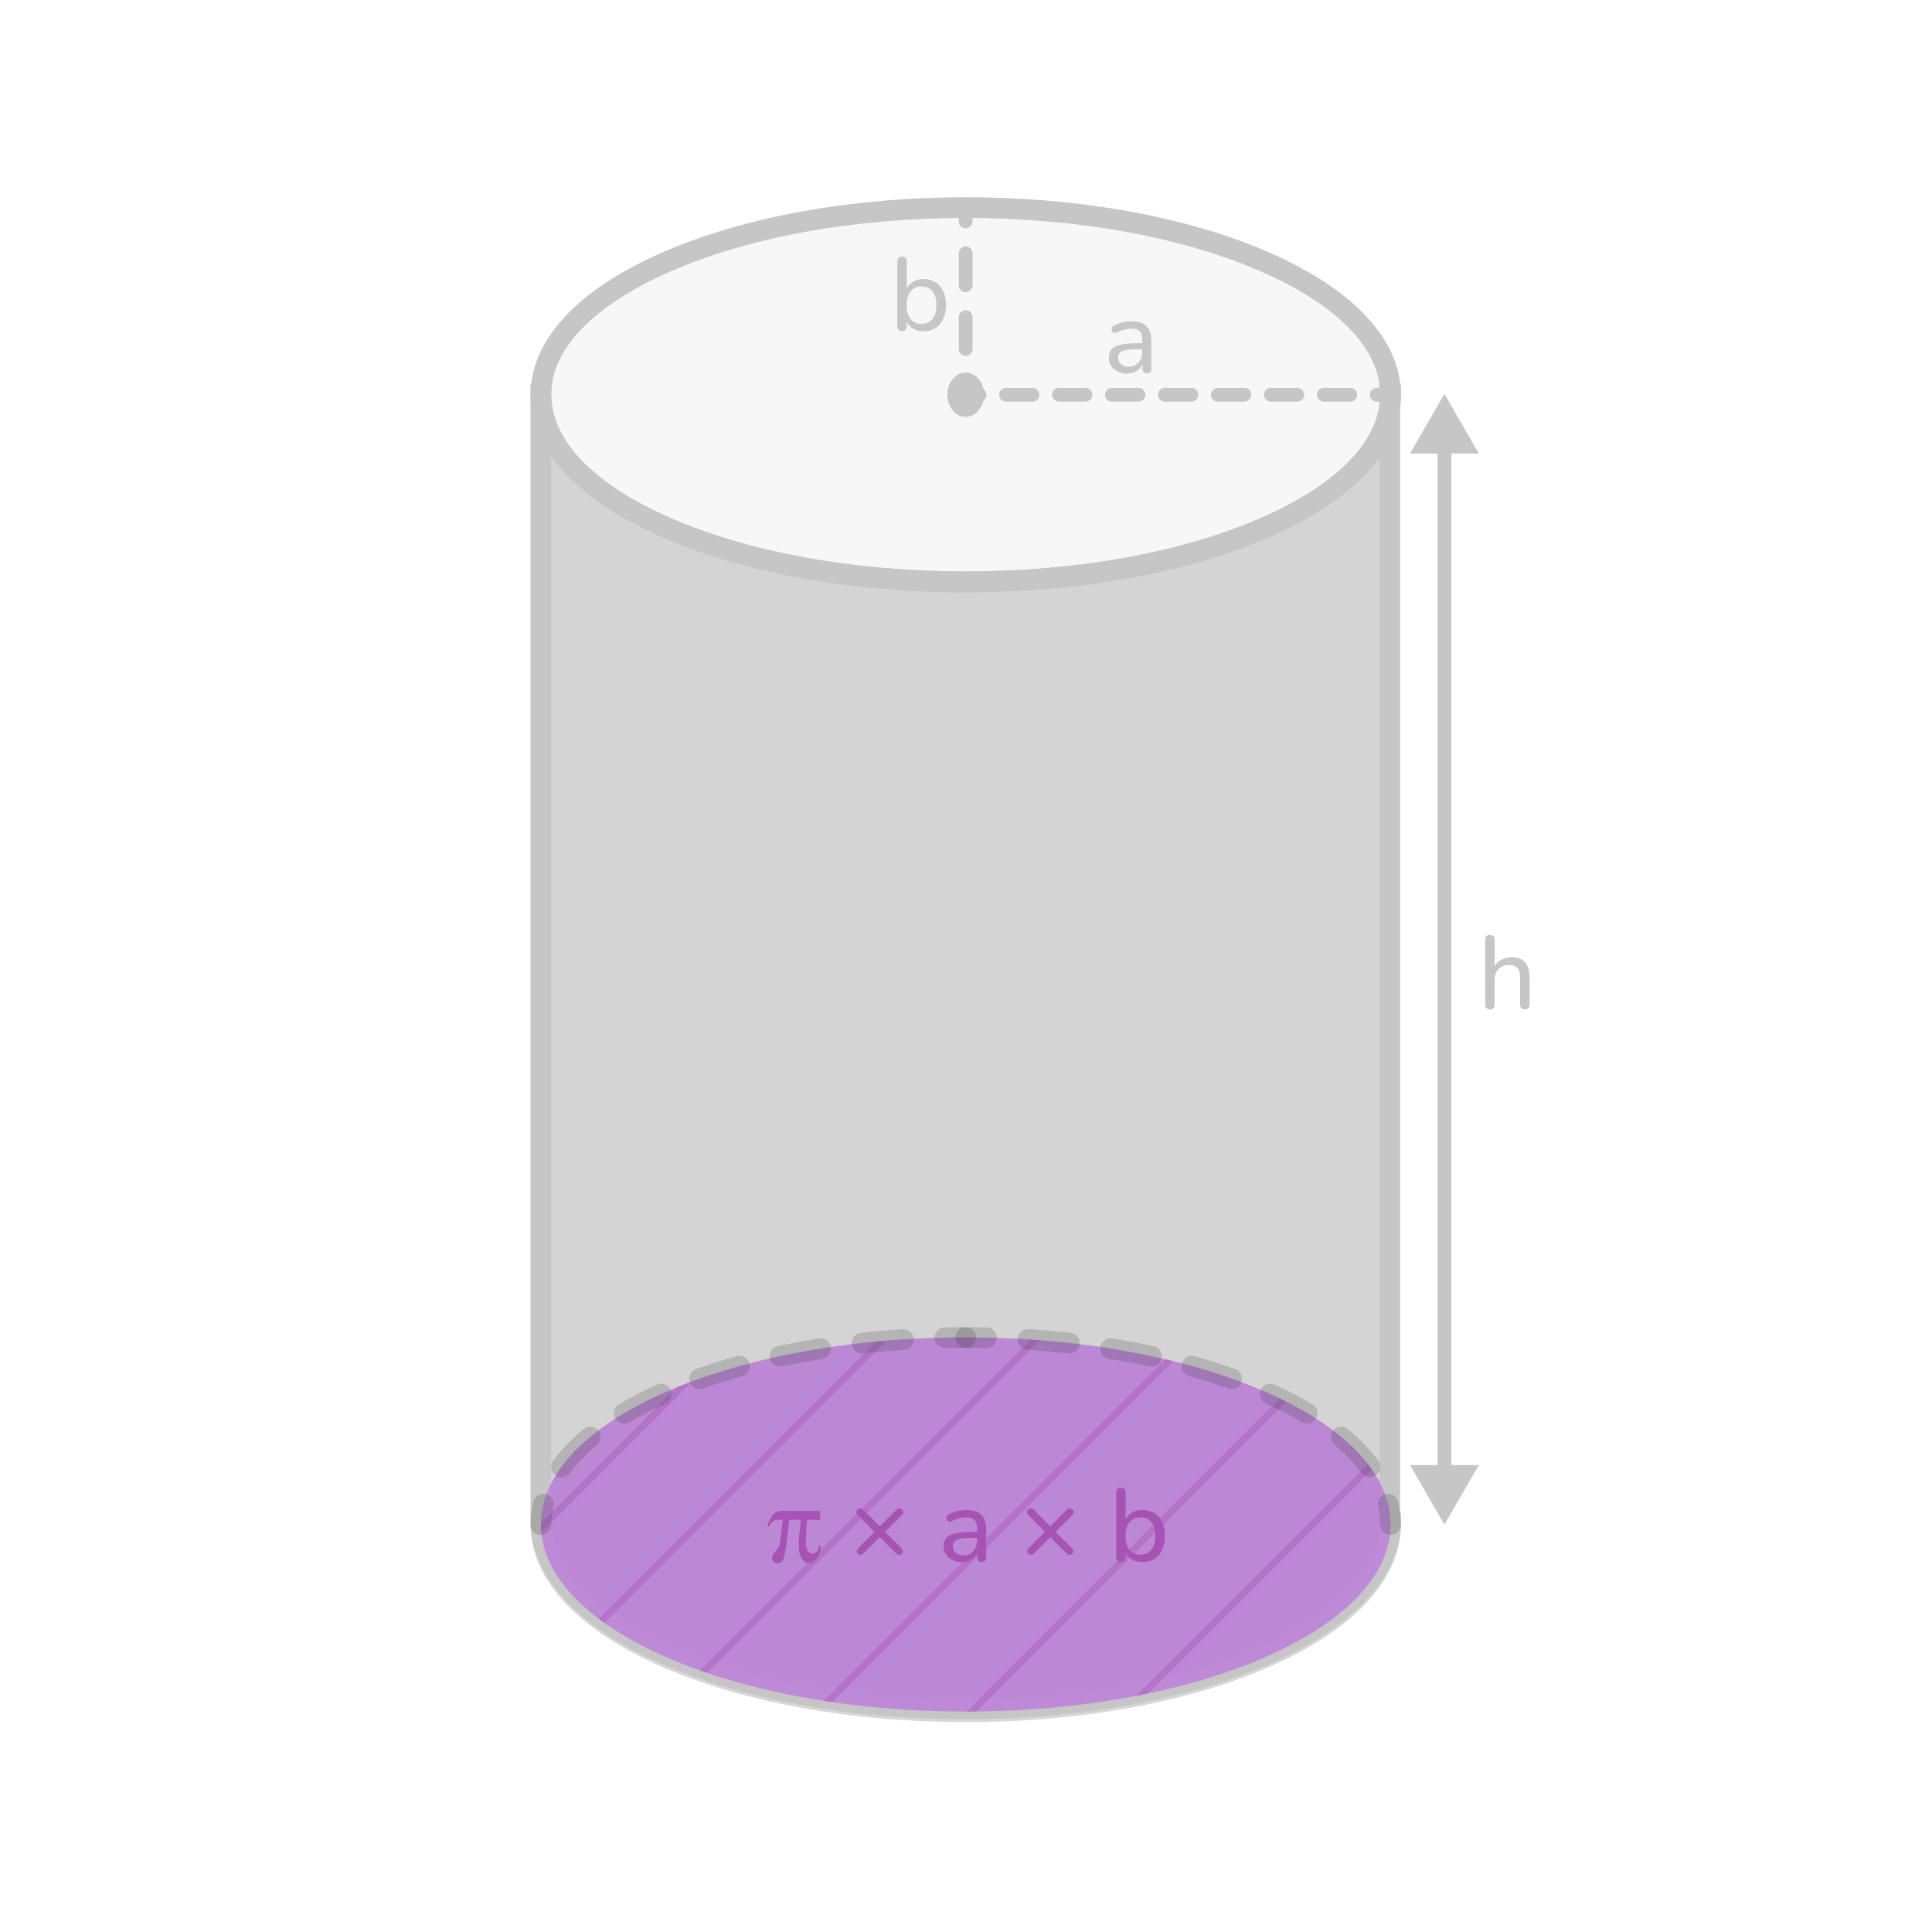
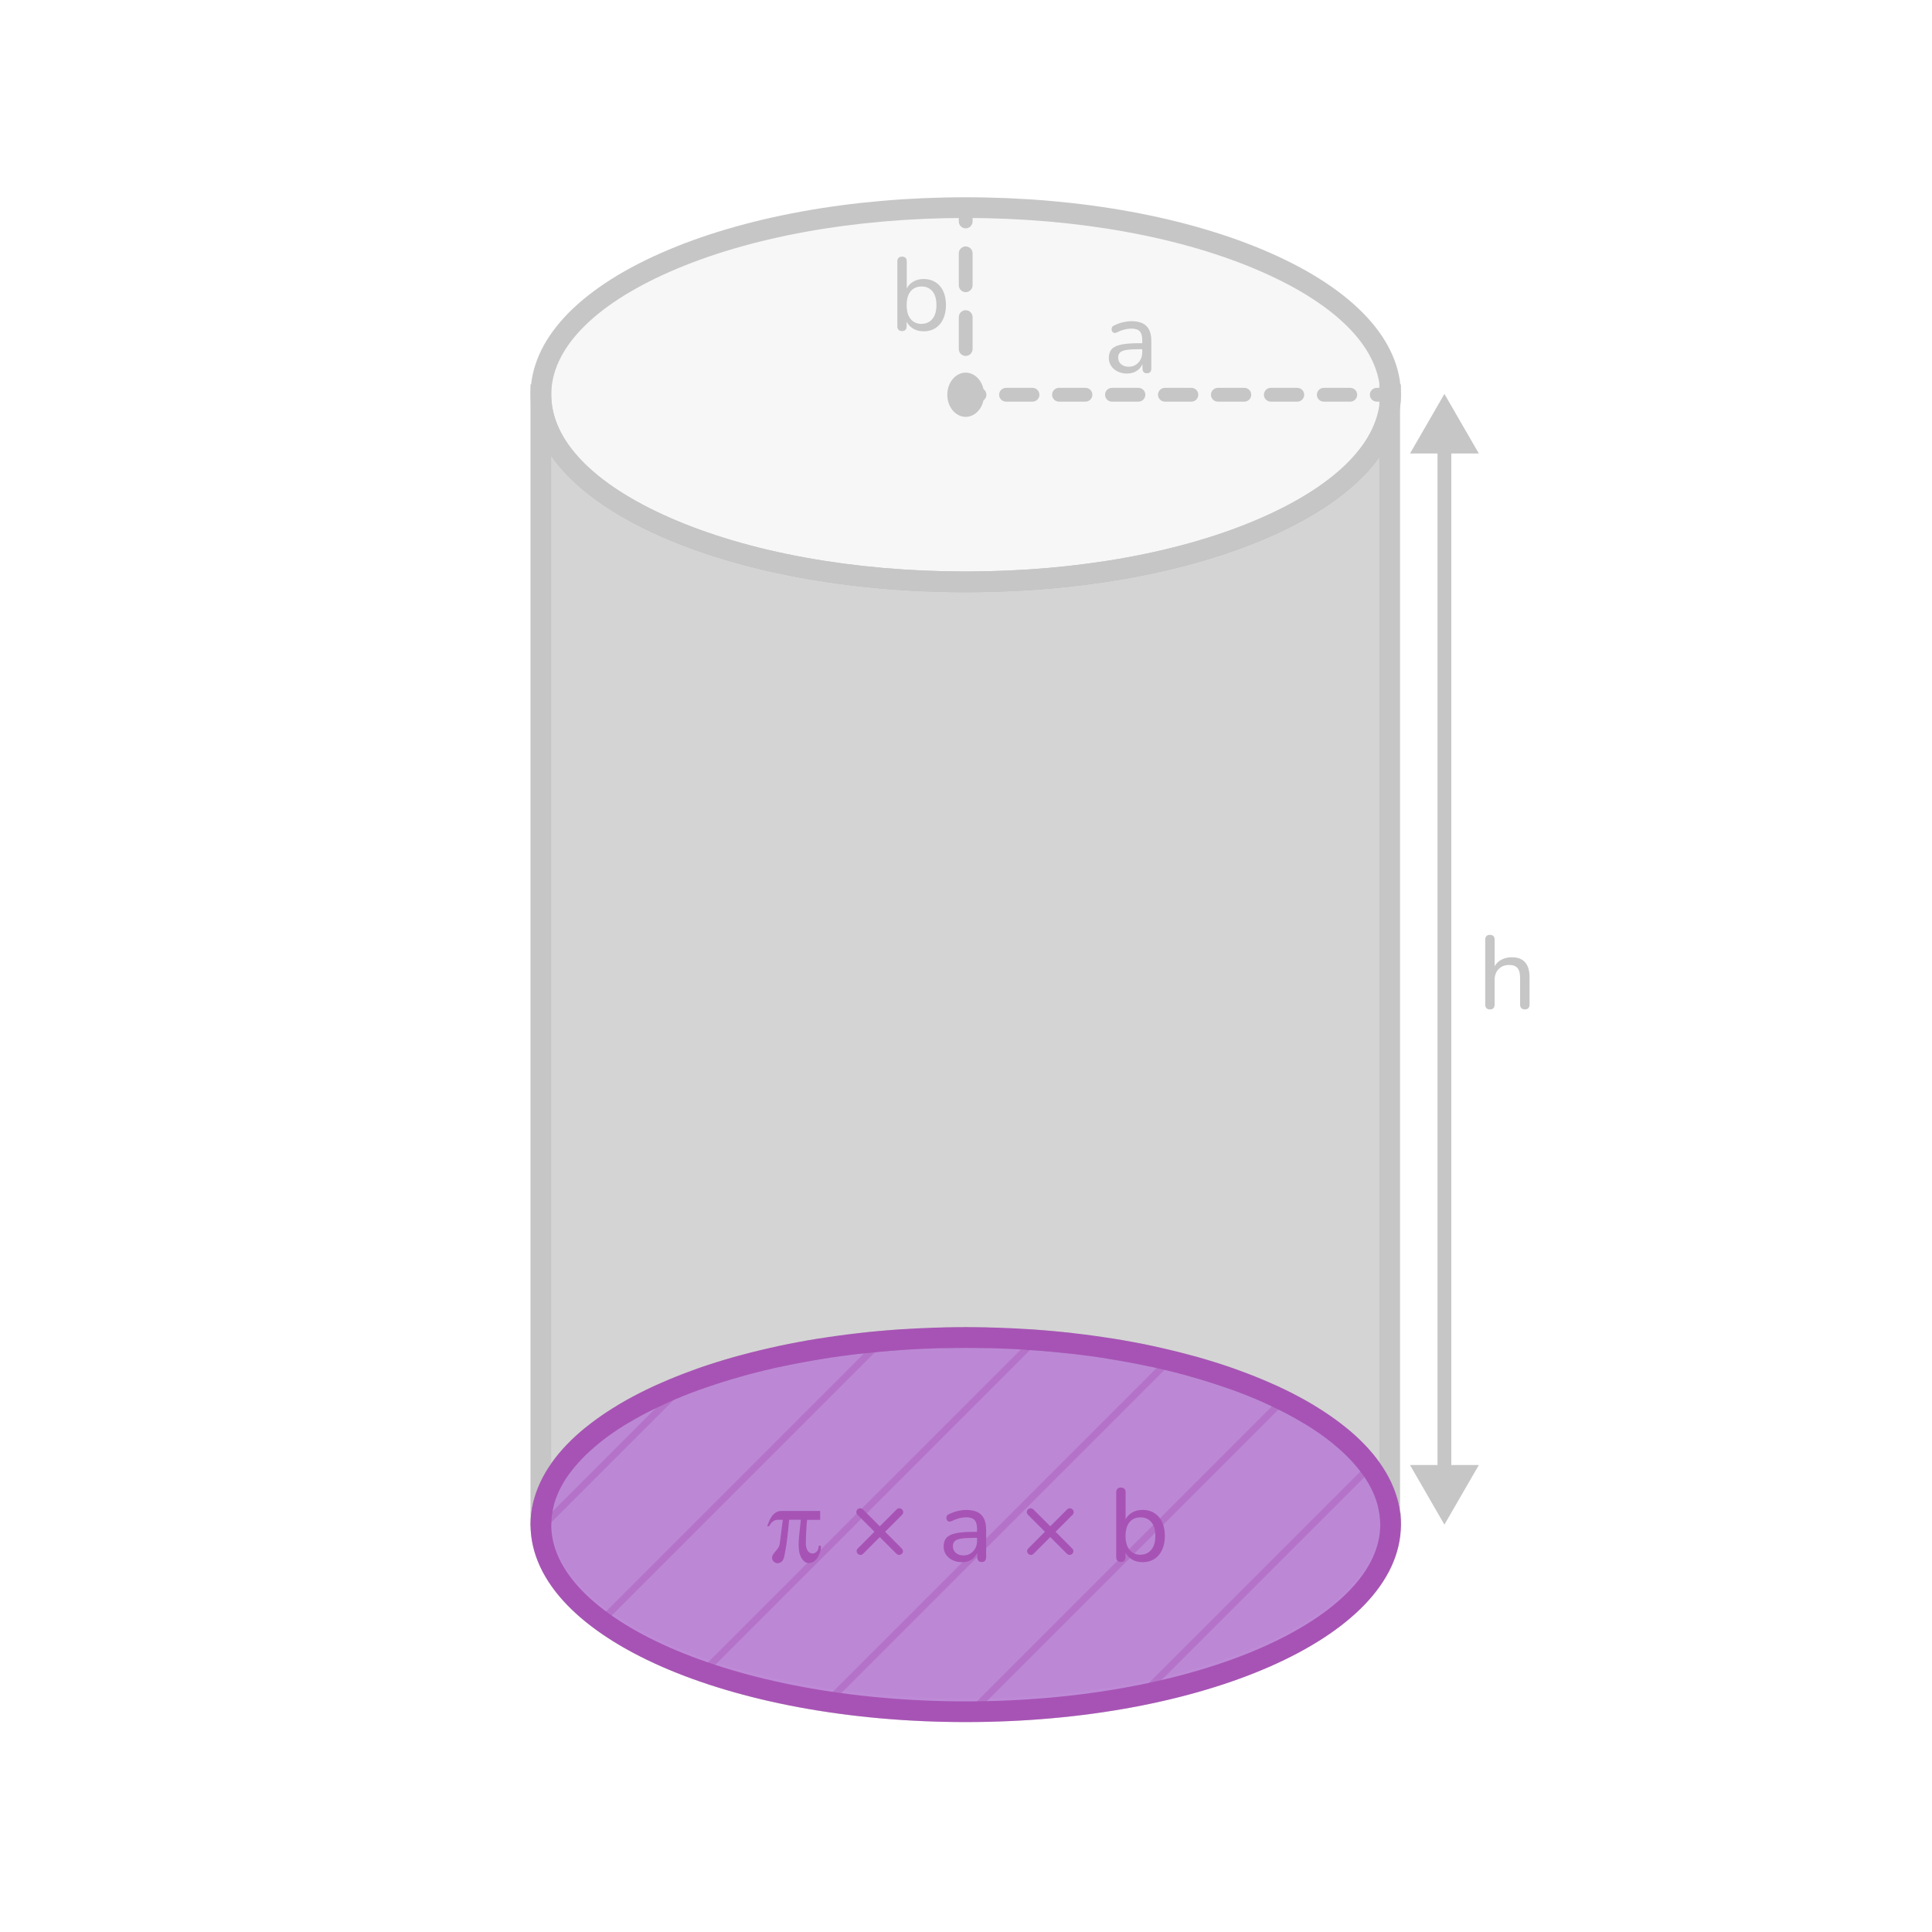
<svg xmlns="http://www.w3.org/2000/svg" id="background" width="560" height="560" viewBox="0 0 560 560">
  <defs>
    <style>
      .cls-1 {
        opacity: .7;
      }

      .cls-2, .cls-3 {
        fill: #a753b5;
      }

      .cls-4 {
        opacity: .5;
      }

      .cls-5 {
        clip-path: url(#clippath-2);
      }

      .cls-6 {
        opacity: .2;
      }

      .cls-7 {
        fill: #333;
      }

      .cls-8 {
        clip-path: url(#clippath-1);
      }

      .cls-9, .cls-3 {
        opacity: .4;
      }

      .cls-10 {
        stroke: #c6c6c6;
+         stroke-width: 4px;
+       }
+ 
+       .cls-10, .cls-11, .cls-12 {
+         fill: none;
+       }
+ 
+       .cls-10, .cls-12 {
        stroke-miterlimit: 10;
-         stroke-width: 4px;
-       }
- 
-       .cls-10, .cls-11 {
-         fill: none;
+       }
+ 
+       .cls-13 {
+         fill: #aaa;
+       }
+ 
+       .cls-14 {
+         clip-path: url(#clippath);
      }

      .cls-12 {
-         fill: #aaa;
-       }
- 
-       .cls-13 {
-         clip-path: url(#clippath);
-       }
- 
-       .cls-14 {
+         stroke: #a753b5;
+         stroke-width: 6px;
+       }
+ 
+       .cls-15 {
        clip-path: url(#clippath-3);
      }

-       .cls-15 {
+       .cls-16 {
        fill: #bb70de;
      }

-       .cls-16 {
+       .cls-17 {
        fill: #c6c6c6;
      }
    </style>
    <clipPath id="clippath">
      <ellipse class="cls-11" cx="279.92" cy="441.87" rx="123.14" ry="54.23" />
    </clipPath>
    <clipPath id="clippath-1">
      <polygon class="cls-11" points="381.43 535.09 -15.01 535.09 73.1 267.97 469.54 267.97 381.43 535.09" />
    </clipPath>
    <clipPath id="clippath-2">
      <ellipse class="cls-11" cx="280" cy="-218.13" rx="122.94" ry="31.97" />
    </clipPath>
    <clipPath id="clippath-3">
      <polygon class="cls-11" points="416.07 -124.91 19.63 -124.91 107.74 -392.03 504.18 -392.03 416.07 -124.91" />
    </clipPath>
  </defs>
  <g>
    <line class="cls-10" x1="418.67" y1="128.53" x2="418.67" y2="427.57" />
-     <polygon class="cls-16" points="408.7 131.45 418.67 114.18 428.65 131.45 408.7 131.45" />
-     <polygon class="cls-16" points="408.7 424.65 418.67 441.92 428.65 424.65 408.7 424.65" />
-   </g>
-   <path class="cls-16" d="M431.85,292.58c-.42,0-.75-.12-.99-.36-.24-.24-.36-.59-.36-1.05v-18.81c0-.46,.12-.81,.36-1.04s.57-.35,.99-.35,.78,.12,1.02,.35,.36,.58,.36,1.04v8.56h-.39c.42-1.14,1.11-2,2.06-2.58s2.04-.87,3.26-.87,2.15,.21,2.91,.65,1.33,1.08,1.71,1.94c.38,.86,.57,1.94,.57,3.24v7.87c0,.46-.12,.81-.35,1.05-.23,.24-.57,.36-1.01,.36s-.78-.12-1.02-.36c-.24-.24-.36-.59-.36-1.05v-7.72c0-1.3-.25-2.25-.75-2.85-.5-.6-1.3-.9-2.4-.9-1.28,0-2.31,.4-3.08,1.19-.77,.79-1.16,1.86-1.16,3.2v7.09c0,.94-.46,1.41-1.38,1.41Z" />
+     <polygon class="cls-17" points="408.7 131.45 418.67 114.18 428.65 131.45 408.7 131.45" />
+     <polygon class="cls-17" points="408.7 424.65 418.67 441.92 428.65 424.65 408.7 424.65" />
+   </g>
+   <path class="cls-17" d="M431.85,292.58c-.42,0-.75-.12-.99-.36-.24-.24-.36-.59-.36-1.05v-18.81c0-.46,.12-.81,.36-1.04s.57-.35,.99-.35,.78,.12,1.02,.35,.36,.58,.36,1.04v8.56h-.39c.42-1.14,1.11-2,2.06-2.58s2.04-.87,3.26-.87,2.15,.21,2.91,.65,1.33,1.08,1.71,1.94c.38,.86,.57,1.94,.57,3.24v7.87c0,.46-.12,.81-.35,1.05-.23,.24-.57,.36-1.01,.36s-.78-.12-1.02-.36c-.24-.24-.36-.59-.36-1.05v-7.72c0-1.3-.25-2.25-.75-2.85-.5-.6-1.3-.9-2.4-.9-1.28,0-2.31,.4-3.08,1.19-.77,.79-1.16,1.86-1.16,3.2v7.09c0,.94-.46,1.41-1.38,1.41Z" />
  <g>
    <g class="cls-6">
      <g class="cls-6">
        <ellipse class="cls-7" cx="279.92" cy="114.42" rx="123.14" ry="54.23" />
      </g>
    </g>
    <g>
-       <path class="cls-16" d="M283.91,116.42h-4c-1.1,0-2-.9-2-2s.9-2,2-2h4c1.1,0,2,.9,2,2s-.9,2-2,2Z" />
-       <path class="cls-16" d="M391.38,116.42h-7.68c-1.1,0-2-.9-2-2s.9-2,2-2h7.68c1.1,0,2,.9,2,2s-.9,2-2,2Zm-15.35,0h-7.68c-1.1,0-2-.9-2-2s.9-2,2-2h7.68c1.1,0,2,.9,2,2s-.9,2-2,2Zm-15.35,0h-7.68c-1.1,0-2-.9-2-2s.9-2,2-2h7.68c1.1,0,2,.9,2,2s-.9,2-2,2Zm-15.35,0h-7.68c-1.1,0-2-.9-2-2s.9-2,2-2h7.68c1.1,0,2,.9,2,2s-.9,2-2,2Zm-15.35,0h-7.68c-1.1,0-2-.9-2-2s.9-2,2-2h7.68c1.1,0,2,.9,2,2s-.9,2-2,2Zm-15.35,0h-7.68c-1.1,0-2-.9-2-2s.9-2,2-2h7.68c1.1,0,2,.9,2,2s-.9,2-2,2Zm-15.35,0h-7.68c-1.1,0-2-.9-2-2s.9-2,2-2h7.68c1.1,0,2,.9,2,2s-.9,2-2,2Z" />
-       <path class="cls-16" d="M403.06,116.42h-4c-1.1,0-2-.9-2-2s.9-2,2-2h4c1.1,0,2,.9,2,2s-.9,2-2,2Z" />
-     </g>
-     <ellipse class="cls-16" cx="279.91" cy="114.42" rx="5.33" ry="6.41" />
+       <path class="cls-17" d="M283.91,116.42h-4c-1.1,0-2-.9-2-2s.9-2,2-2h4c1.1,0,2,.9,2,2s-.9,2-2,2Z" />
+       <path class="cls-17" d="M391.38,116.42h-7.68c-1.1,0-2-.9-2-2s.9-2,2-2h7.68c1.1,0,2,.9,2,2s-.9,2-2,2Zm-15.35,0h-7.68c-1.1,0-2-.9-2-2s.9-2,2-2h7.68c1.1,0,2,.9,2,2s-.9,2-2,2Zm-15.35,0h-7.68c-1.1,0-2-.9-2-2s.9-2,2-2h7.68c1.1,0,2,.9,2,2s-.9,2-2,2Zm-15.35,0h-7.68c-1.1,0-2-.9-2-2s.9-2,2-2h7.68c1.1,0,2,.9,2,2s-.9,2-2,2Zm-15.35,0h-7.68c-1.1,0-2-.9-2-2s.9-2,2-2h7.68c1.1,0,2,.9,2,2s-.9,2-2,2Zm-15.35,0h-7.68c-1.1,0-2-.9-2-2s.9-2,2-2h7.68c1.1,0,2,.9,2,2s-.9,2-2,2Zm-15.35,0h-7.68c-1.1,0-2-.9-2-2s.9-2,2-2h7.68c1.1,0,2,.9,2,2s-.9,2-2,2Z" />
+       <path class="cls-17" d="M403.06,116.42h-4c-1.1,0-2-.9-2-2s.9-2,2-2h4c1.1,0,2,.9,2,2s-.9,2-2,2Z" />
+     </g>
+     <ellipse class="cls-17" cx="279.91" cy="114.42" rx="5.33" ry="6.41" />
    <g>
-       <path class="cls-16" d="M279.91,66.19c-1.1,0-2-.9-2-2v-4c0-1.1,.9-2,2-2s2,.9,2,2v4c0,1.1-.9,2-2,2Z" />
-       <path class="cls-16" d="M279.91,103.17c-1.1,0-2-.9-2-2v-9.25c0-1.1,.9-2,2-2s2,.9,2,2v9.25c0,1.1-.9,2-2,2Zm0-18.49c-1.1,0-2-.9-2-2v-9.25c0-1.1,.9-2,2-2s2,.9,2,2v9.25c0,1.1-.9,2-2,2Z" />
-       <path class="cls-16" d="M279.91,116.42c-1.1,0-2-.9-2-2v-4c0-1.1,.9-2,2-2s2,.9,2,2v4c0,1.1-.9,2-2,2Z" />
-     </g>
-     <path class="cls-16" d="M326.67,108.28c-1,0-1.9-.2-2.71-.6-.81-.4-1.44-.94-1.89-1.62-.45-.68-.67-1.44-.67-2.28,0-1.08,.27-1.93,.81-2.55,.54-.62,1.45-1.07,2.73-1.34,1.28-.27,3-.41,5.16-.41h1.41v1.74h-1.35c-1.54,0-2.75,.07-3.64,.21s-1.51,.39-1.87,.74c-.36,.35-.54,.84-.54,1.46,0,.78,.27,1.42,.82,1.92,.55,.5,1.3,.75,2.26,.75,.76,0,1.43-.19,2.01-.56s1.04-.87,1.38-1.5c.34-.63,.51-1.36,.51-2.18v-3.45c0-1.18-.24-2.04-.72-2.57-.48-.53-1.29-.79-2.43-.79-.66,0-1.34,.09-2.04,.27-.7,.18-1.43,.46-2.19,.84-.3,.14-.56,.19-.78,.13-.22-.05-.39-.17-.52-.36-.13-.19-.2-.4-.21-.63s.04-.46,.15-.68c.11-.22,.3-.38,.58-.48,.88-.44,1.75-.75,2.62-.95,.87-.19,1.68-.29,2.44-.29,1.3,0,2.37,.21,3.21,.62,.84,.41,1.47,1.04,1.89,1.89,.42,.85,.63,1.94,.63,3.26v7.92c0,.46-.11,.81-.33,1.05-.22,.24-.54,.36-.96,.36s-.71-.12-.94-.36c-.23-.24-.34-.59-.34-1.05v-2.13h.27c-.16,.74-.46,1.38-.9,1.92s-.98,.96-1.63,1.25c-.65,.29-1.38,.43-2.2,.43Z" />
-     <path class="cls-16" d="M267.75,96.03c-1.32,0-2.45-.33-3.39-.99s-1.57-1.55-1.89-2.67l.33-.45v2.64c0,.46-.12,.81-.35,1.05-.23,.24-.56,.36-1,.36s-.75-.12-.99-.36c-.24-.24-.36-.59-.36-1.05v-18.79c0-.46,.12-.8,.36-1.04,.24-.23,.57-.35,.99-.35s.78,.12,1.02,.35c.24,.23,.36,.58,.36,1.04v8.68h-.33c.32-1.08,.95-1.95,1.89-2.6,.94-.65,2.06-.98,3.36-.98s2.43,.31,3.4,.92,1.72,1.48,2.25,2.61c.53,1.13,.79,2.48,.79,4.04s-.27,2.89-.81,4.04c-.54,1.15-1.29,2.03-2.25,2.64-.96,.61-2.09,.92-3.39,.92Zm-.63-2.16c.86,0,1.61-.21,2.26-.63,.65-.42,1.15-1.03,1.51-1.83,.36-.8,.54-1.79,.54-2.97,0-1.76-.39-3.1-1.17-4.02-.78-.92-1.83-1.38-3.15-1.38-.88,0-1.64,.21-2.29,.62-.65,.41-1.15,1.02-1.5,1.82-.35,.8-.52,1.79-.52,2.97,0,1.76,.39,3.11,1.17,4.04s1.83,1.4,3.15,1.4Z" />
-     <path class="cls-16" d="M279.92,171.65c-33.3,0-64.65-5.73-88.28-16.14-24.41-10.75-37.86-25.35-37.86-41.09s13.44-30.34,37.86-41.1c23.63-10.41,54.98-16.14,88.28-16.14s64.65,5.73,88.28,16.14c24.41,10.75,37.86,25.35,37.86,41.1s-13.44,30.34-37.86,41.09c-23.63,10.41-54.98,16.14-88.28,16.14Zm0-108.47c-32.48,0-62.98,5.55-85.86,15.63-22.1,9.74-34.28,22.38-34.28,35.6s12.17,25.87,34.28,35.6c22.88,10.08,53.38,15.63,85.86,15.63s62.98-5.55,85.86-15.63c22.1-9.73,34.28-22.38,34.28-35.6s-12.17-25.87-34.28-35.6c-22.89-10.08-53.38-15.63-85.86-15.63Z" />
+       <path class="cls-17" d="M279.91,66.19c-1.1,0-2-.9-2-2v-4c0-1.1,.9-2,2-2s2,.9,2,2v4c0,1.1-.9,2-2,2Z" />
+       <path class="cls-17" d="M279.91,103.17c-1.1,0-2-.9-2-2v-9.25c0-1.1,.9-2,2-2s2,.9,2,2v9.25c0,1.1-.9,2-2,2Zm0-18.49c-1.1,0-2-.9-2-2v-9.25c0-1.1,.9-2,2-2s2,.9,2,2v9.25c0,1.1-.9,2-2,2Z" />
+       <path class="cls-17" d="M279.91,116.42c-1.1,0-2-.9-2-2v-4c0-1.1,.9-2,2-2s2,.9,2,2v4c0,1.1-.9,2-2,2Z" />
+     </g>
+     <path class="cls-17" d="M326.67,108.28c-1,0-1.9-.2-2.71-.6-.81-.4-1.44-.94-1.89-1.62-.45-.68-.67-1.44-.67-2.28,0-1.08,.27-1.93,.81-2.55,.54-.62,1.45-1.07,2.73-1.34,1.28-.27,3-.41,5.16-.41h1.41v1.74h-1.35c-1.54,0-2.75,.07-3.64,.21s-1.51,.39-1.87,.74c-.36,.35-.54,.84-.54,1.46,0,.78,.27,1.42,.82,1.92,.55,.5,1.3,.75,2.26,.75,.76,0,1.43-.19,2.01-.56s1.04-.87,1.38-1.5c.34-.63,.51-1.36,.51-2.18v-3.45c0-1.18-.24-2.04-.72-2.57-.48-.53-1.29-.79-2.43-.79-.66,0-1.34,.09-2.04,.27-.7,.18-1.43,.46-2.19,.84-.3,.14-.56,.19-.78,.13-.22-.05-.39-.17-.52-.36-.13-.19-.2-.4-.21-.63s.04-.46,.15-.68c.11-.22,.3-.38,.58-.48,.88-.44,1.75-.75,2.62-.95,.87-.19,1.68-.29,2.44-.29,1.3,0,2.37,.21,3.21,.62,.84,.41,1.47,1.04,1.89,1.89,.42,.85,.63,1.94,.63,3.26v7.92c0,.46-.11,.81-.33,1.05-.22,.24-.54,.36-.96,.36s-.71-.12-.94-.36c-.23-.24-.34-.59-.34-1.05v-2.13h.27c-.16,.74-.46,1.38-.9,1.92s-.98,.96-1.63,1.25c-.65,.29-1.38,.43-2.2,.43Z" />
+     <path class="cls-17" d="M267.75,96.03c-1.32,0-2.45-.33-3.39-.99s-1.57-1.55-1.89-2.67l.33-.45v2.64c0,.46-.12,.81-.35,1.05-.23,.24-.56,.36-1,.36s-.75-.12-.99-.36c-.24-.24-.36-.59-.36-1.05v-18.79c0-.46,.12-.8,.36-1.04,.24-.23,.57-.35,.99-.35s.78,.12,1.02,.35c.24,.23,.36,.58,.36,1.04v8.68h-.33c.32-1.08,.95-1.95,1.89-2.6,.94-.65,2.06-.98,3.36-.98s2.43,.31,3.4,.92,1.72,1.48,2.25,2.61c.53,1.13,.79,2.48,.79,4.04s-.27,2.89-.81,4.04c-.54,1.15-1.29,2.03-2.25,2.64-.96,.61-2.09,.92-3.39,.92Zm-.63-2.16c.86,0,1.61-.21,2.26-.63,.65-.42,1.15-1.03,1.51-1.83,.36-.8,.54-1.79,.54-2.97,0-1.76-.39-3.1-1.17-4.02-.78-.92-1.83-1.38-3.15-1.38-.88,0-1.64,.21-2.29,.62-.65,.41-1.15,1.02-1.5,1.82-.35,.8-.52,1.79-.52,2.97,0,1.76,.39,3.11,1.17,4.04s1.83,1.4,3.15,1.4Z" />
+     <path class="cls-17" d="M279.92,171.65c-33.3,0-64.65-5.73-88.28-16.14-24.41-10.75-37.86-25.35-37.86-41.09s13.44-30.34,37.86-41.1c23.63-10.41,54.98-16.14,88.28-16.14s64.65,5.73,88.28,16.14c24.41,10.75,37.86,25.35,37.86,41.1s-13.44,30.34-37.86,41.09c-23.63,10.41-54.98,16.14-88.28,16.14Zm0-108.47c-32.48,0-62.98,5.55-85.86,15.63-22.1,9.74-34.28,22.38-34.28,35.6s12.17,25.87,34.28,35.6c22.88,10.08,53.38,15.63,85.86,15.63s62.98-5.55,85.86-15.63c22.1-9.73,34.28-22.38,34.28-35.6s-12.17-25.87-34.28-35.6c-22.89-10.08-53.38-15.63-85.86-15.63Z" />
  </g>
  <g>
    <g class="cls-6">
      <ellipse class="cls-7" cx="279.92" cy="441.92" rx="123.14" ry="54.23" />
    </g>
    <g class="cls-6">
      <path class="cls-7" d="M279.92,499.15c-33.3,0-64.65-5.73-88.28-16.14-24.41-10.75-37.86-25.35-37.86-41.09,0-1.66,1.34-3,3-3s3,1.34,3,3c0,13.22,12.17,25.87,34.28,35.6,22.88,10.08,53.38,15.63,85.86,15.63s62.98-5.55,85.86-15.63c22.1-9.73,34.28-22.38,34.28-35.6,0-1.66,1.34-3,3-3s3,1.34,3,3c0,15.75-13.44,30.34-37.86,41.09-23.63,10.41-54.98,16.14-88.28,16.14Z" />
    </g>
  </g>
  <g class="cls-4">
-     <path class="cls-12" d="M403.06,441.08c0,29.95-55.13,54.23-123.14,54.23s-123.14-24.28-123.14-54.23l-.02-.04V114.42h.02c0,29.95,55.13,54.23,123.14,54.23s123.14-24.28,123.14-54.23h-.24V441.04l.24,.04Z" />
-   </g>
-   <path class="cls-16" d="M279.92,498.32c-33.3,0-64.65-5.73-88.28-16.14-24.03-10.58-37.44-24.89-37.85-40.36v-.02s-.03-.76-.03-.76V111.42h6l.02,3c0,13.22,12.17,25.87,34.28,35.6,22.88,10.08,53.38,15.63,85.86,15.63s62.98-5.55,85.86-15.63c20.29-8.94,32.21-20.33,34.03-32.37v-6.24h6.24v3c0,1.23-.08,2.45-.24,3.66V438.5l.24,.04v2.54c0,15.75-13.44,30.34-37.86,41.1-23.63,10.41-54.98,16.14-88.28,16.14Zm-120.16-57.99l.02,.76c0,13.22,12.17,25.87,34.28,35.6,22.88,10.08,53.38,15.63,85.86,15.63s62.98-5.55,85.86-15.63c20.7-9.12,32.69-20.78,34.13-33.09l-.1-.02V132.52c-6.21,8.66-16.93,16.52-31.61,22.99-23.63,10.41-54.98,16.14-88.28,16.14s-64.65-5.73-88.28-16.14c-14.9-6.56-25.71-14.55-31.88-23.37V440.33Z" />
-   <g class="cls-13">
+     <path class="cls-13" d="M403.06,441.08c0,29.95-55.13,54.23-123.14,54.23s-123.14-24.28-123.14-54.23l-.02-.04V114.42h.02c0,29.95,55.13,54.23,123.14,54.23s123.14-24.28,123.14-54.23h-.24V441.04l.24,.04Z" />
+   </g>
+   <path class="cls-17" d="M279.92,498.32c-33.3,0-64.65-5.73-88.28-16.14-24.03-10.58-37.44-24.89-37.85-40.36v-.02s-.03-.76-.03-.76V111.42h6l.02,3c0,13.22,12.17,25.87,34.28,35.6,22.88,10.08,53.38,15.63,85.86,15.63s62.98-5.55,85.86-15.63c20.29-8.94,32.21-20.33,34.03-32.37v-6.24h6.24v3c0,1.23-.08,2.45-.24,3.66V438.5l.24,.04v2.54c0,15.75-13.44,30.34-37.86,41.1-23.63,10.41-54.98,16.14-88.28,16.14Zm-120.16-57.99l.02,.76c0,13.22,12.17,25.87,34.28,35.6,22.88,10.08,53.38,15.63,85.86,15.63s62.98-5.55,85.86-15.63c20.7-9.12,32.69-20.78,34.13-33.09l-.1-.02V132.52c-6.21,8.66-16.93,16.52-31.61,22.99-23.63,10.41-54.98,16.14-88.28,16.14s-64.65-5.73-88.28-16.14c-14.9-6.56-25.71-14.55-31.88-23.37V440.33Z" />
+   <g class="cls-14">
    <g>
      <g class="cls-1">
-         <polygon class="cls-15" points="381.43 535.09 -15.01 535.09 73.1 267.97 469.54 267.97 381.43 535.09" />
+         <polygon class="cls-16" points="381.43 535.09 -15.01 535.09 73.1 267.97 469.54 267.97 381.43 535.09" />
      </g>
      <g class="cls-8">
        <g>
          <polygon class="cls-3" points="152.19 626.94 149.36 626.94 498.24 278.06 499.27 279.86 152.19 626.94" />
          <polygon class="cls-2" points="-85.18 373.97 -81.58 367.55 142 143.96 143.04 145.75 -85.18 373.97" />
          <g class="cls-9">
            <polygon class="cls-2" points="-93.71 471.72 -96.54 471.72 174.35 200.83 175.39 202.62 -93.71 471.72" />
          </g>
          <g class="cls-9">
            <polygon class="cls-2" points="-115.97 449.45 -118.8 449.45 152.09 178.57 153.13 180.36 -115.97 449.45" />
          </g>
          <g class="cls-9">
            <polygon class="cls-2" points="-49.1 516.33 -51.92 516.33 218.96 245.44 220 247.23 -49.1 516.33" />
          </g>
          <g class="cls-9">
            <polygon class="cls-2" points="-71.36 494.06 -74.19 494.06 196.7 223.18 197.74 224.97 -71.36 494.06" />
          </g>
          <g class="cls-9">
            <polygon class="cls-2" points="6.64 549.7 3.81 549.7 344.2 209.31 345.23 211.1 6.64 549.7" />
          </g>
          <g class="cls-9">
            <polygon class="cls-2" points="-15.62 527.44 -18.45 527.44 252.43 256.55 253.47 258.34 -15.62 527.44" />
          </g>
          <g class="cls-9">
            <polygon class="cls-2" points="51.26 594.32 48.43 594.32 388.82 253.93 389.86 255.72 51.26 594.32" />
          </g>
          <g class="cls-9">
            <polygon class="cls-2" points="29 572.06 26.17 572.06 366.56 231.67 367.59 233.46 29 572.06" />
          </g>
          <g class="cls-9">
            <polygon class="cls-2" points="107.56 582.32 104.74 582.32 453.61 233.44 454.65 235.24 107.56 582.32" />
          </g>
          <g class="cls-9">
            <polygon class="cls-2" points="129.93 604.68 127.1 604.68 475.97 255.8 477.01 257.6 129.93 604.68" />
          </g>
          <g class="cls-9">
            <polygon class="cls-2" points="174.45 649.2 171.62 649.2 520.5 300.33 521.53 302.12 174.45 649.2" />
          </g>
          <g class="cls-9">
            <polygon class="cls-2" points="297.06 615.84 294.23 615.84 565.12 344.95 566.15 346.74 297.06 615.84" />
          </g>
          <g class="cls-9">
            <polygon class="cls-2" points="274.8 593.57 271.97 593.57 542.86 322.69 543.89 324.48 274.8 593.57" />
          </g>
          <g class="cls-9">
            <polygon class="cls-2" points="319.32 638.1 316.49 638.1 587.38 367.21 588.42 369 319.32 638.1" />
          </g>
          <polygon class="cls-2" points="240.62 806.04 237.79 806.04 508.68 535.15 509.71 536.95 240.62 806.04" />
          <g class="cls-9">
            <polygon class="cls-2" points="218.36 783.78 215.53 783.78 486.42 512.89 487.45 514.69 218.36 783.78" />
          </g>
        </g>
      </g>
    </g>
  </g>
  <g>
    <path class="cls-2" d="M232.11,440.5h-3.38c-.17,1.96-.33,3.57-.48,4.83s-.31,2.33-.45,3.24c-.15,.9-.3,1.73-.45,2.47-.13,.58-.31,1.03-.56,1.36-.24,.33-.61,.55-1.08,.68-.39,.1-.78,.02-1.17-.23s-.62-.56-.7-.91c-.06-.26-.07-.49-.04-.67,.03-.18,.08-.35,.16-.5s.17-.3,.26-.42,.2-.25,.31-.38c.03-.04,.2-.24,.5-.6s.54-.69,.7-.99c.16-.3,.25-.63,.29-.99l.88-6.87h-1.42c-.4,0-.78,.09-1.14,.29-.36,.19-.64,.41-.83,.67l-.63,.94h-.51c.14-.38,.31-.84,.51-1.37s.49-1.05,.85-1.55c.28-.42,.66-.78,1.14-1.09,.48-.31,1.04-.46,1.67-.46h11.19v2.58h-3.78c-.24,2.33-.37,4.68-.37,7.05,0,.43,.07,.85,.22,1.26s.33,.72,.54,.94c.27,.25,.61,.42,1,.49,.4,.07,.8-.05,1.21-.37,.22-.18,.39-.38,.49-.6s.17-.44,.2-.64l.09-.62h.63c0,.81-.13,1.54-.37,2.19s-.51,1.17-.83,1.57c-.32,.4-.64,.68-.95,.86-.35,.21-.76,.34-1.23,.39-.47,.04-.9-.07-1.29-.33-.64-.47-1.13-1.21-1.46-2.21-.19-.59-.29-1.36-.32-2.32s0-1.9,.1-2.82l.51-4.82Z" />
    <path class="cls-2" d="M250.22,450.34c-.26,.26-.54,.38-.84,.36-.3-.02-.55-.13-.75-.33-.2-.2-.31-.45-.33-.75-.02-.3,.11-.58,.39-.84l4.77-4.8-4.86-4.86c-.22-.22-.35-.45-.38-.69-.03-.24,0-.46,.12-.66,.11-.2,.26-.36,.46-.46,.2-.11,.42-.15,.67-.12,.25,.03,.48,.16,.71,.38l4.83,4.83,4.83-4.83c.28-.28,.57-.41,.87-.39,.3,.02,.55,.14,.76,.35s.33,.46,.34,.75-.11,.58-.39,.85l-4.86,4.86,4.77,4.8c.22,.22,.35,.45,.39,.67,.04,.23,0,.45-.12,.65s-.28,.36-.46,.46c-.19,.11-.41,.16-.64,.13-.24-.02-.47-.14-.69-.36l-4.8-4.8-4.8,4.8Z" />
    <path class="cls-2" d="M278.78,452.8c-1,0-1.9-.2-2.71-.6-.81-.4-1.44-.94-1.89-1.62-.45-.68-.67-1.44-.67-2.28,0-1.08,.27-1.93,.81-2.55,.54-.62,1.45-1.06,2.73-1.33,1.28-.27,3-.4,5.16-.4h1.41v1.74h-1.35c-1.54,0-2.76,.07-3.65,.21-.89,.14-1.51,.39-1.88,.74-.36,.35-.54,.83-.54,1.46,0,.78,.28,1.42,.83,1.92s1.31,.75,2.27,.75c.76,0,1.43-.18,2.01-.55s1.04-.87,1.38-1.5,.51-1.36,.51-2.18v-3.45c0-1.18-.24-2.04-.72-2.57-.48-.53-1.29-.79-2.43-.79-.66,0-1.34,.09-2.04,.27-.7,.18-1.43,.46-2.19,.84-.3,.14-.56,.18-.78,.13-.22-.05-.39-.17-.52-.36-.13-.19-.2-.4-.21-.63-.01-.23,.04-.45,.15-.67,.11-.22,.3-.38,.58-.48,.88-.44,1.76-.75,2.62-.94,.87-.19,1.69-.29,2.45-.29,1.3,0,2.37,.21,3.21,.62s1.47,1.04,1.89,1.89c.42,.85,.63,1.93,.63,3.25v7.92c0,.46-.11,.81-.33,1.05-.22,.24-.54,.36-.96,.36s-.72-.12-.95-.36c-.23-.24-.34-.59-.34-1.05v-2.13h.27c-.16,.74-.46,1.38-.9,1.92-.44,.54-.99,.96-1.64,1.25-.65,.29-1.38,.43-2.21,.43Z" />
    <path class="cls-2" d="M299.63,450.34c-.26,.26-.54,.38-.84,.36-.3-.02-.55-.13-.75-.33-.2-.2-.31-.45-.33-.75-.02-.3,.11-.58,.39-.84l4.77-4.8-4.86-4.86c-.22-.22-.35-.45-.38-.69-.03-.24,0-.46,.12-.66,.11-.2,.26-.36,.46-.46,.2-.11,.42-.15,.67-.12,.25,.03,.48,.16,.71,.38l4.83,4.83,4.83-4.83c.28-.28,.57-.41,.87-.39,.3,.02,.55,.14,.76,.35s.33,.46,.34,.75-.11,.58-.39,.85l-4.86,4.86,4.77,4.8c.22,.22,.35,.45,.39,.67,.04,.23,0,.45-.12,.65s-.28,.36-.46,.46c-.19,.11-.41,.16-.64,.13-.24-.02-.47-.14-.69-.36l-4.8-4.8-4.8,4.8Z" />
    <path class="cls-2" d="M331.19,452.8c-1.32,0-2.45-.33-3.39-.99-.94-.66-1.57-1.55-1.89-2.67l.33-.45v2.64c0,.46-.12,.81-.35,1.05-.23,.24-.57,.36-1,.36s-.75-.12-.99-.36-.36-.59-.36-1.05v-18.78c0-.46,.12-.8,.36-1.03,.24-.23,.57-.35,.99-.35s.78,.12,1.02,.35c.24,.23,.36,.58,.36,1.03v8.67h-.33c.32-1.08,.95-1.95,1.89-2.6,.94-.65,2.06-.97,3.36-.97s2.44,.3,3.41,.92,1.72,1.48,2.25,2.61c.53,1.13,.79,2.48,.79,4.04s-.27,2.89-.81,4.04c-.54,1.15-1.29,2.03-2.25,2.64-.96,.61-2.09,.91-3.39,.91Zm-.63-2.16c.86,0,1.62-.21,2.27-.63,.65-.42,1.15-1.03,1.51-1.83s.54-1.79,.54-2.97c0-1.76-.39-3.1-1.17-4.02s-1.83-1.38-3.15-1.38c-.88,0-1.65,.21-2.29,.61-.65,.41-1.15,1.02-1.5,1.82s-.52,1.79-.52,2.97c0,1.76,.39,3.11,1.17,4.04,.78,.93,1.83,1.4,3.15,1.4Z" />
  </g>
  <g class="cls-6">
    <path class="cls-7" d="M285.92,390.75s-.04,0-.06,0c-1.97-.04-3.95-.06-5.94-.06-1.66,0-3-1.34-3-3s1.34-3,3-3c2.03,0,4.05,.02,6.06,.06,1.66,.04,2.97,1.41,2.94,3.06-.03,1.63-1.37,2.94-3,2.94Z" />
    <path class="cls-7" d="M397.09,428.19c-.92,0-1.83-.42-2.42-1.22-2.05-2.78-4.68-5.52-7.83-8.13-1.27-1.06-1.45-2.95-.39-4.22,1.06-1.27,2.95-1.45,4.22-.39,3.52,2.93,6.5,6.02,8.83,9.19,.98,1.33,.7,3.21-.64,4.19-.54,.39-1.16,.58-1.78,.58Zm-18.22-15.55c-.52,0-1.05-.14-1.53-.42-3.17-1.88-6.67-3.7-10.41-5.39-1.51-.68-2.18-2.46-1.5-3.97,.68-1.51,2.46-2.18,3.97-1.5,3.93,1.78,7.63,3.7,11,5.69,1.42,.85,1.89,2.69,1.05,4.11-.56,.94-1.56,1.47-2.58,1.47Zm-21.89-10.02c-.33,0-.67-.06-1-.17-3.6-1.27-7.4-2.47-11.3-3.55-1.6-.44-2.53-2.1-2.09-3.69,.44-1.6,2.1-2.53,3.69-2.09,4.04,1.12,7.97,2.36,11.7,3.68,1.56,.55,2.38,2.27,1.83,3.83-.44,1.23-1.59,2-2.83,2Zm-23.21-6.48c-.21,0-.42-.02-.63-.07-3.79-.81-7.72-1.55-11.7-2.18-1.64-.26-2.75-1.8-2.49-3.44,.26-1.64,1.8-2.75,3.44-2.49,4.08,.65,8.12,1.41,12.01,2.24,1.62,.35,2.65,1.94,2.3,3.56-.3,1.41-1.55,2.37-2.93,2.37Zm-23.8-3.82c-.11,0-.22,0-.33-.02-3.9-.43-7.89-.78-11.88-1.04-1.65-.11-2.91-1.53-2.8-3.19,.11-1.65,1.56-2.91,3.19-2.8,4.07,.26,8.16,.62,12.15,1.06,1.65,.18,2.83,1.66,2.65,3.31-.17,1.53-1.47,2.67-2.98,2.67Z" />
    <path class="cls-7" d="M403.06,444.92c-1.66,0-3-1.34-3-3,0-1.74-.22-3.5-.64-5.22-.4-1.61,.58-3.23,2.19-3.63,1.61-.4,3.23,.58,3.63,2.19,.54,2.19,.82,4.43,.82,6.66,0,1.66-1.34,3-3,3Z" />
  </g>
  <g class="cls-6">
    <path class="cls-7" d="M156.78,444.92c-1.66,0-3-1.34-3-3,0-2.23,.28-4.47,.82-6.66,.4-1.61,2.02-2.59,3.63-2.19,1.61,.4,2.59,2.03,2.19,3.63-.43,1.72-.64,3.48-.64,5.22s-1.34,3-3,3Z" />
    <path class="cls-7" d="M162.74,428.2c-.62,0-1.24-.19-1.77-.58-1.33-.98-1.62-2.86-.64-4.19,2.33-3.18,5.3-6.27,8.83-9.2,1.28-1.06,3.17-.88,4.22,.39,1.06,1.27,.88,3.17-.39,4.22-3.15,2.62-5.79,5.35-7.83,8.13-.59,.8-1.5,1.22-2.42,1.22Zm18.21-15.56c-1.02,0-2.02-.52-2.58-1.47-.85-1.42-.38-3.27,1.05-4.11,3.37-2,7.07-3.92,11-5.69,1.51-.69,3.29-.01,3.97,1.5,.68,1.51,.01,3.29-1.5,3.97-3.73,1.69-7.23,3.5-10.41,5.39-.48,.29-1.01,.42-1.53,.42Zm21.89-10.02c-1.24,0-2.39-.77-2.83-2-.55-1.56,.27-3.28,1.83-3.83,3.73-1.32,7.66-2.56,11.7-3.68,1.59-.45,3.25,.49,3.69,2.09,.44,1.6-.49,3.25-2.09,3.69-3.9,1.08-7.7,2.28-11.3,3.55-.33,.12-.67,.17-1,.17Zm23.21-6.49c-1.38,0-2.63-.96-2.93-2.37-.35-1.62,.68-3.21,2.3-3.56,3.9-.84,7.94-1.59,12.01-2.24,1.63-.26,3.17,.85,3.44,2.49,.26,1.64-.85,3.17-2.49,3.44-3.96,.63-7.9,1.37-11.7,2.18-.21,.05-.42,.07-.63,.07Zm23.8-3.82c-1.51,0-2.81-1.14-2.98-2.67-.18-1.65,1-3.13,2.65-3.31,3.99-.44,8.08-.8,12.15-1.06,1.64-.11,3.08,1.15,3.19,2.8,.11,1.65-1.15,3.08-2.8,3.19-3.98,.26-7.97,.61-11.88,1.04-.11,.01-.22,.02-.33,.02Z" />
    <path class="cls-7" d="M273.92,390.75c-1.63,0-2.96-1.3-3-2.94-.04-1.66,1.28-3.03,2.94-3.06,2.01-.04,4.03-.06,6.06-.06,1.66,0,3,1.34,3,3s-1.34,3-3,3c-1.99,0-3.97,.02-5.94,.06-.02,0-.04,0-.06,0Z" />
  </g>
  <g class="cls-5">
-     <g class="cls-14">
+     <g class="cls-15">
      <g>
        <polygon class="cls-2" points="275.26 146.04 272.43 146.04 543.32 -124.85 544.35 -123.05 275.26 146.04" />
        <g class="cls-9">
          <polygon class="cls-2" points="253 123.78 250.17 123.78 521.05 -147.11 522.09 -145.31 253 123.78" />
        </g>
      </g>
    </g>
  </g>
+   <ellipse class="cls-12" cx="279.92" cy="441.92" rx="123.14" ry="54.23" />
</svg>
